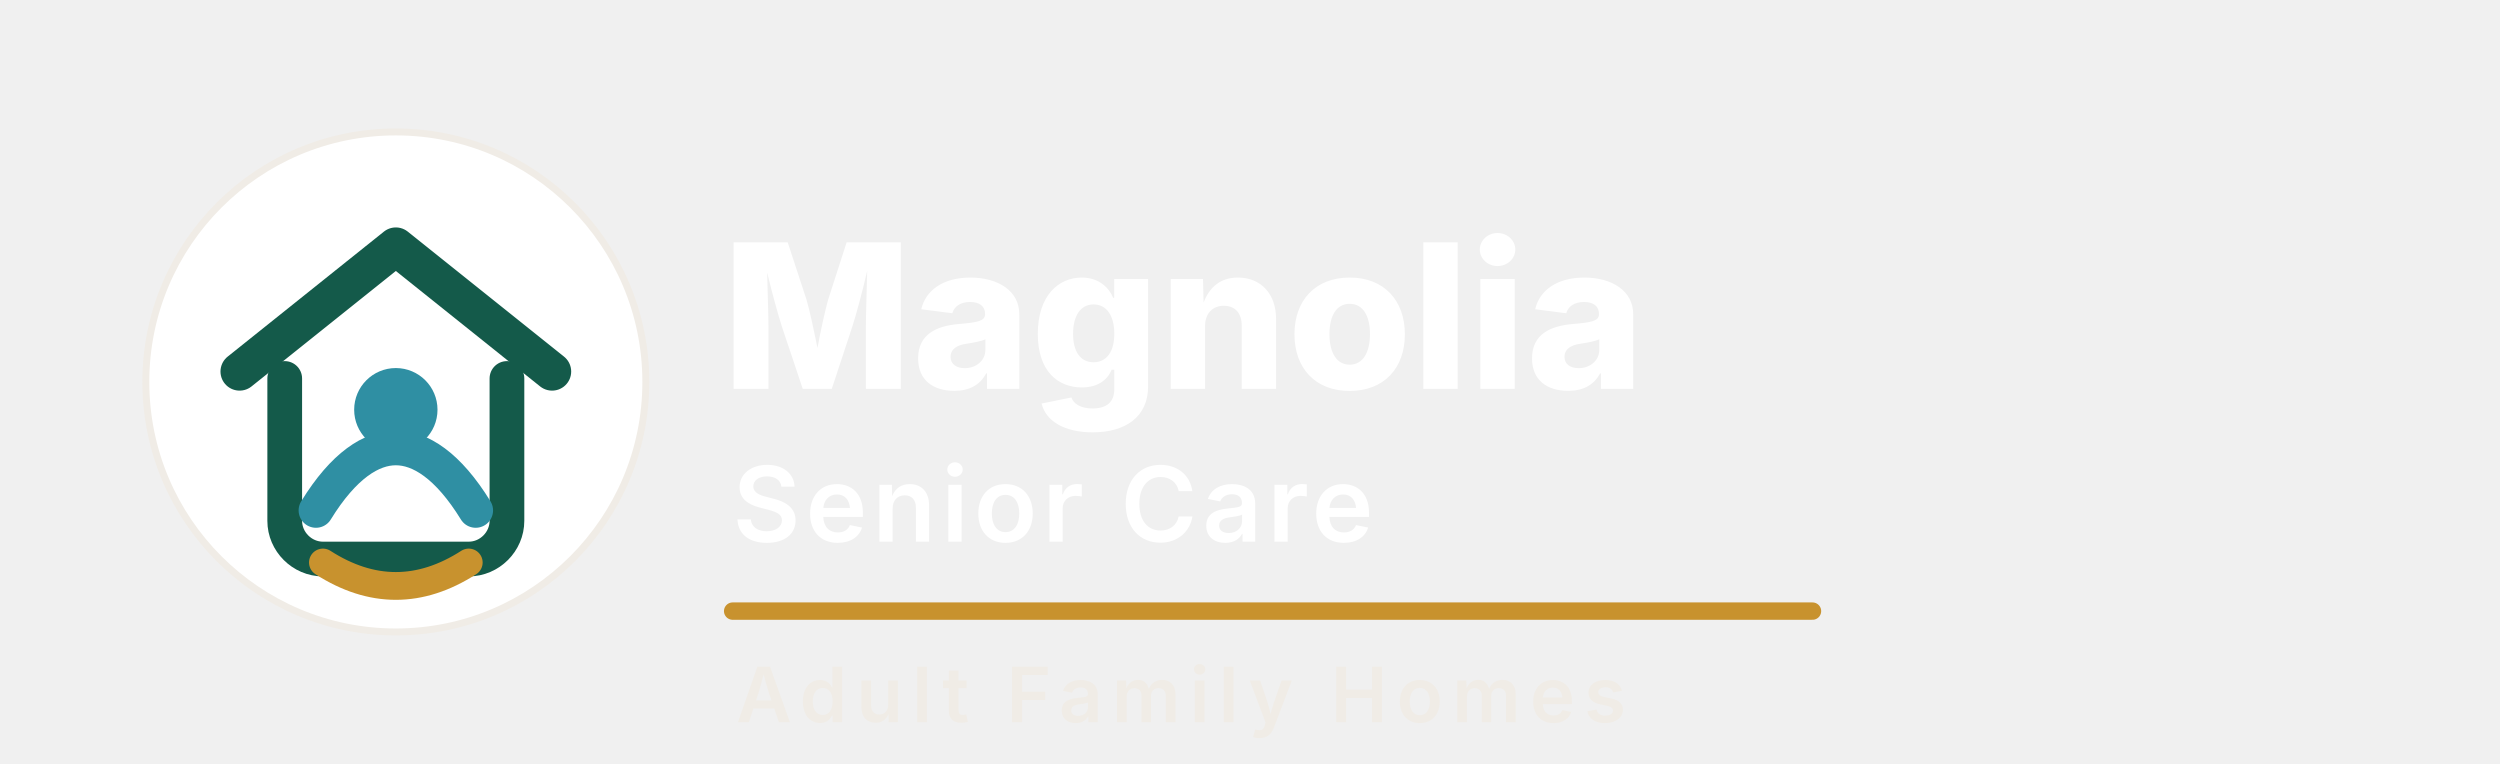
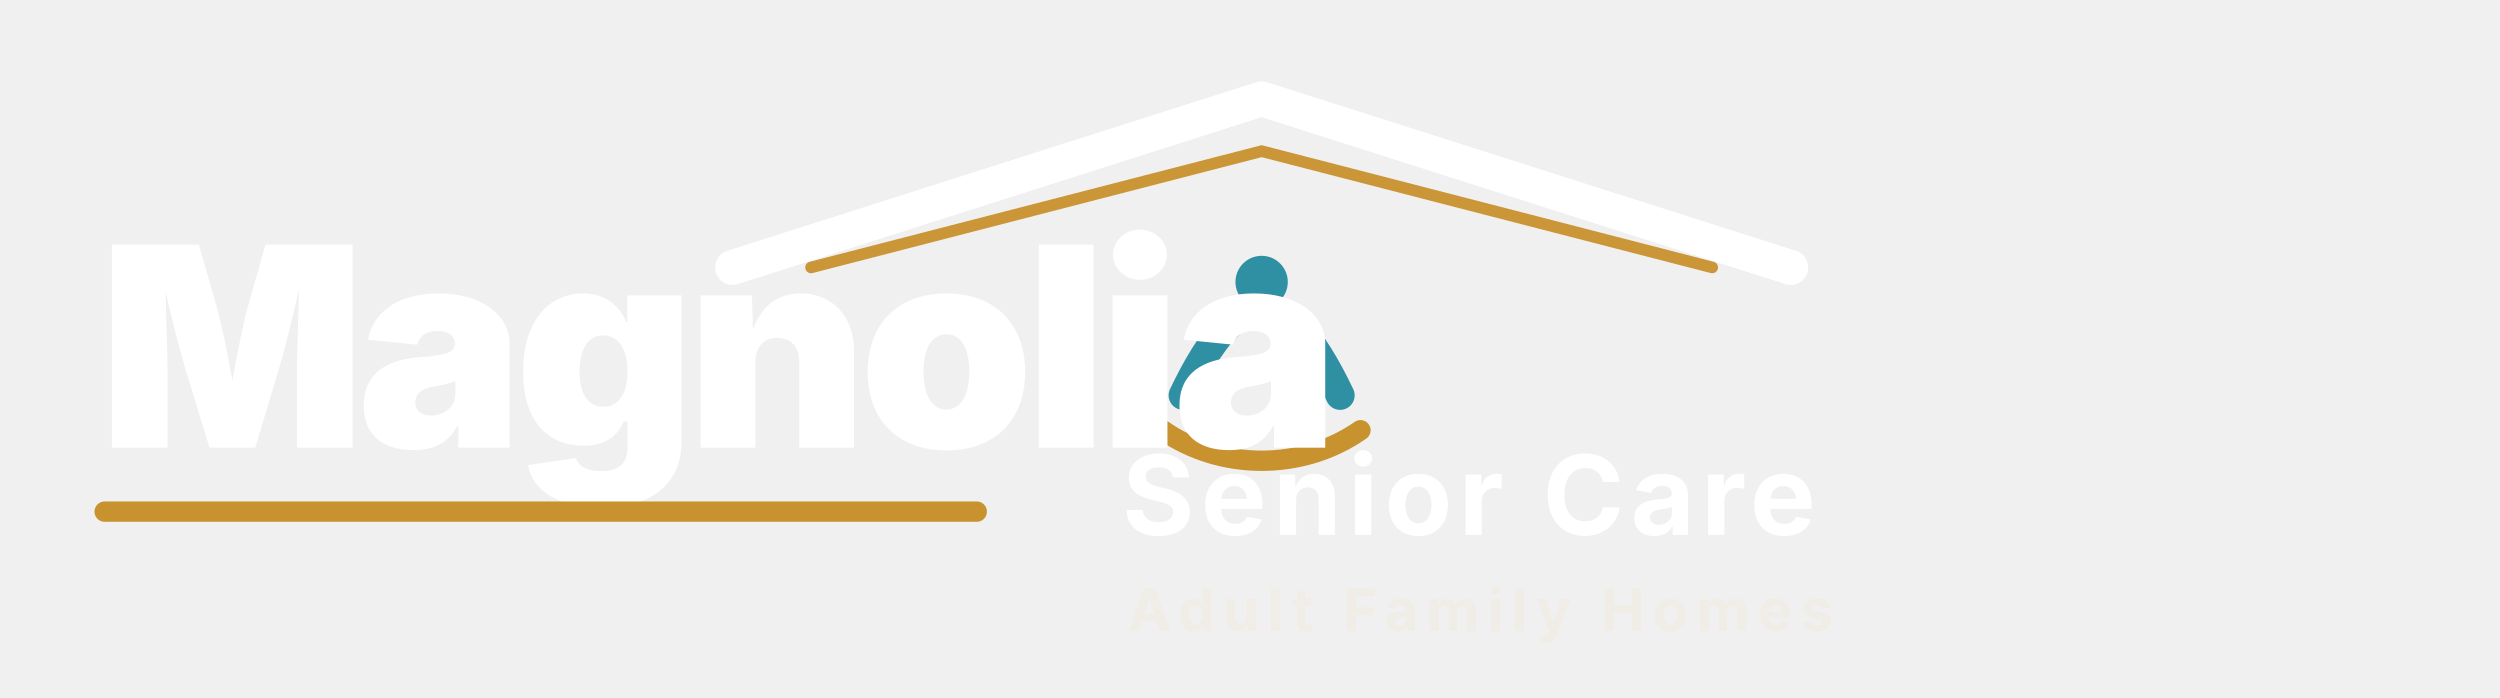
- <svg xmlns="http://www.w3.org/2000/svg" width="720" height="220" viewBox="0 0 720 220" role="img" aria-labelledby="title desc">
+ <svg xmlns="http://www.w3.org/2000/svg" width="860" height="240" viewBox="0 0 860 240" role="img" aria-labelledby="title desc">
  <g fill="none" fill-rule="evenodd">
-     <g transform="translate(38 34)">
-       <circle cx="76" cy="76" r="72" fill="#FFFFFF" stroke="#F0ECE6" stroke-width="2" />
-       <path d="M31 73L76 37L121 73" stroke="#145A4A" stroke-width="11" stroke-linecap="round" stroke-linejoin="round" />
-       <path d="M44 75V116C44 122 49 127 55 127H97C103 127 108 122 108 116V75" stroke="#145A4A" stroke-width="10" stroke-linecap="round" stroke-linejoin="round" />
-       <circle cx="76" cy="84" r="12" fill="#2F8FA3" />
-       <path d="M53 113C61 100 69 95 76 95C83 95 91 100 99 113" stroke="#2F8FA3" stroke-width="10" stroke-linecap="round" />
-       <path d="M55 128C69 137 83 137 97 128" stroke="#C8922E" stroke-width="8" stroke-linecap="round" />
+     <path d="M252 92L434 34L616 92" stroke="#FFFFFF" stroke-width="12" stroke-linecap="round" stroke-linejoin="round" />
+     <path d="M279 92L434 52L589 92" stroke="#C8922E" stroke-width="4" stroke-linecap="round" opacity=".95" />
+     <g transform="translate(382 54)">
+       <circle cx="52" cy="43" r="9" fill="#2F8FA3" />
+       <path d="M25 82C35 61 44 52 52 52C60 52 69 61 79 82" stroke="#2F8FA3" stroke-width="10" stroke-linecap="round" />
+       <path d="M18 94C38 108 66 108 86 94" stroke="#C8922E" stroke-width="7" stroke-linecap="round" />
    </g>
-     <g transform="translate(208 50)">
-       <text x="0" y="62" fill="#FFFFFF" font-family="Inter, Avenir Next, Segoe UI, Arial, sans-serif" font-size="58" font-weight="800" letter-spacing="0">Magnolia</text>
-       <text x="3" y="106" fill="#FFFFFF" font-family="Inter, Avenir Next, Segoe UI, Arial, sans-serif" font-size="30" font-weight="600" letter-spacing="1.5">Senior Care</text>
-       <path d="M3 126H314" stroke="#C8922E" stroke-width="5" stroke-linecap="round" />
-       <text x="4" y="158" fill="#F0ECE6" font-family="Inter, Avenir Next, Segoe UI, Arial, sans-serif" font-size="22" font-weight="600" letter-spacing="2.6">Adult Family Homes</text>
-     </g>
+     <text x="34" y="154" fill="#FFFFFF" font-family="Inter, Avenir Next, Segoe UI, Arial, sans-serif" font-size="96" font-weight="850" letter-spacing="-3">Magnolia</text>
+     <path d="M36 176H336" stroke="#C8922E" stroke-width="7" stroke-linecap="round" />
+     <text x="386" y="184" fill="#FFFFFF" font-family="Inter, Avenir Next, Segoe UI, Arial, sans-serif" font-size="38" font-weight="750" letter-spacing="2.2">Senior Care</text>
+     <text x="388" y="217" fill="#F0ECE6" font-family="Inter, Avenir Next, Segoe UI, Arial, sans-serif" font-size="20" font-weight="650" letter-spacing="2.8">Adult Family Homes</text>
  </g>
</svg>
